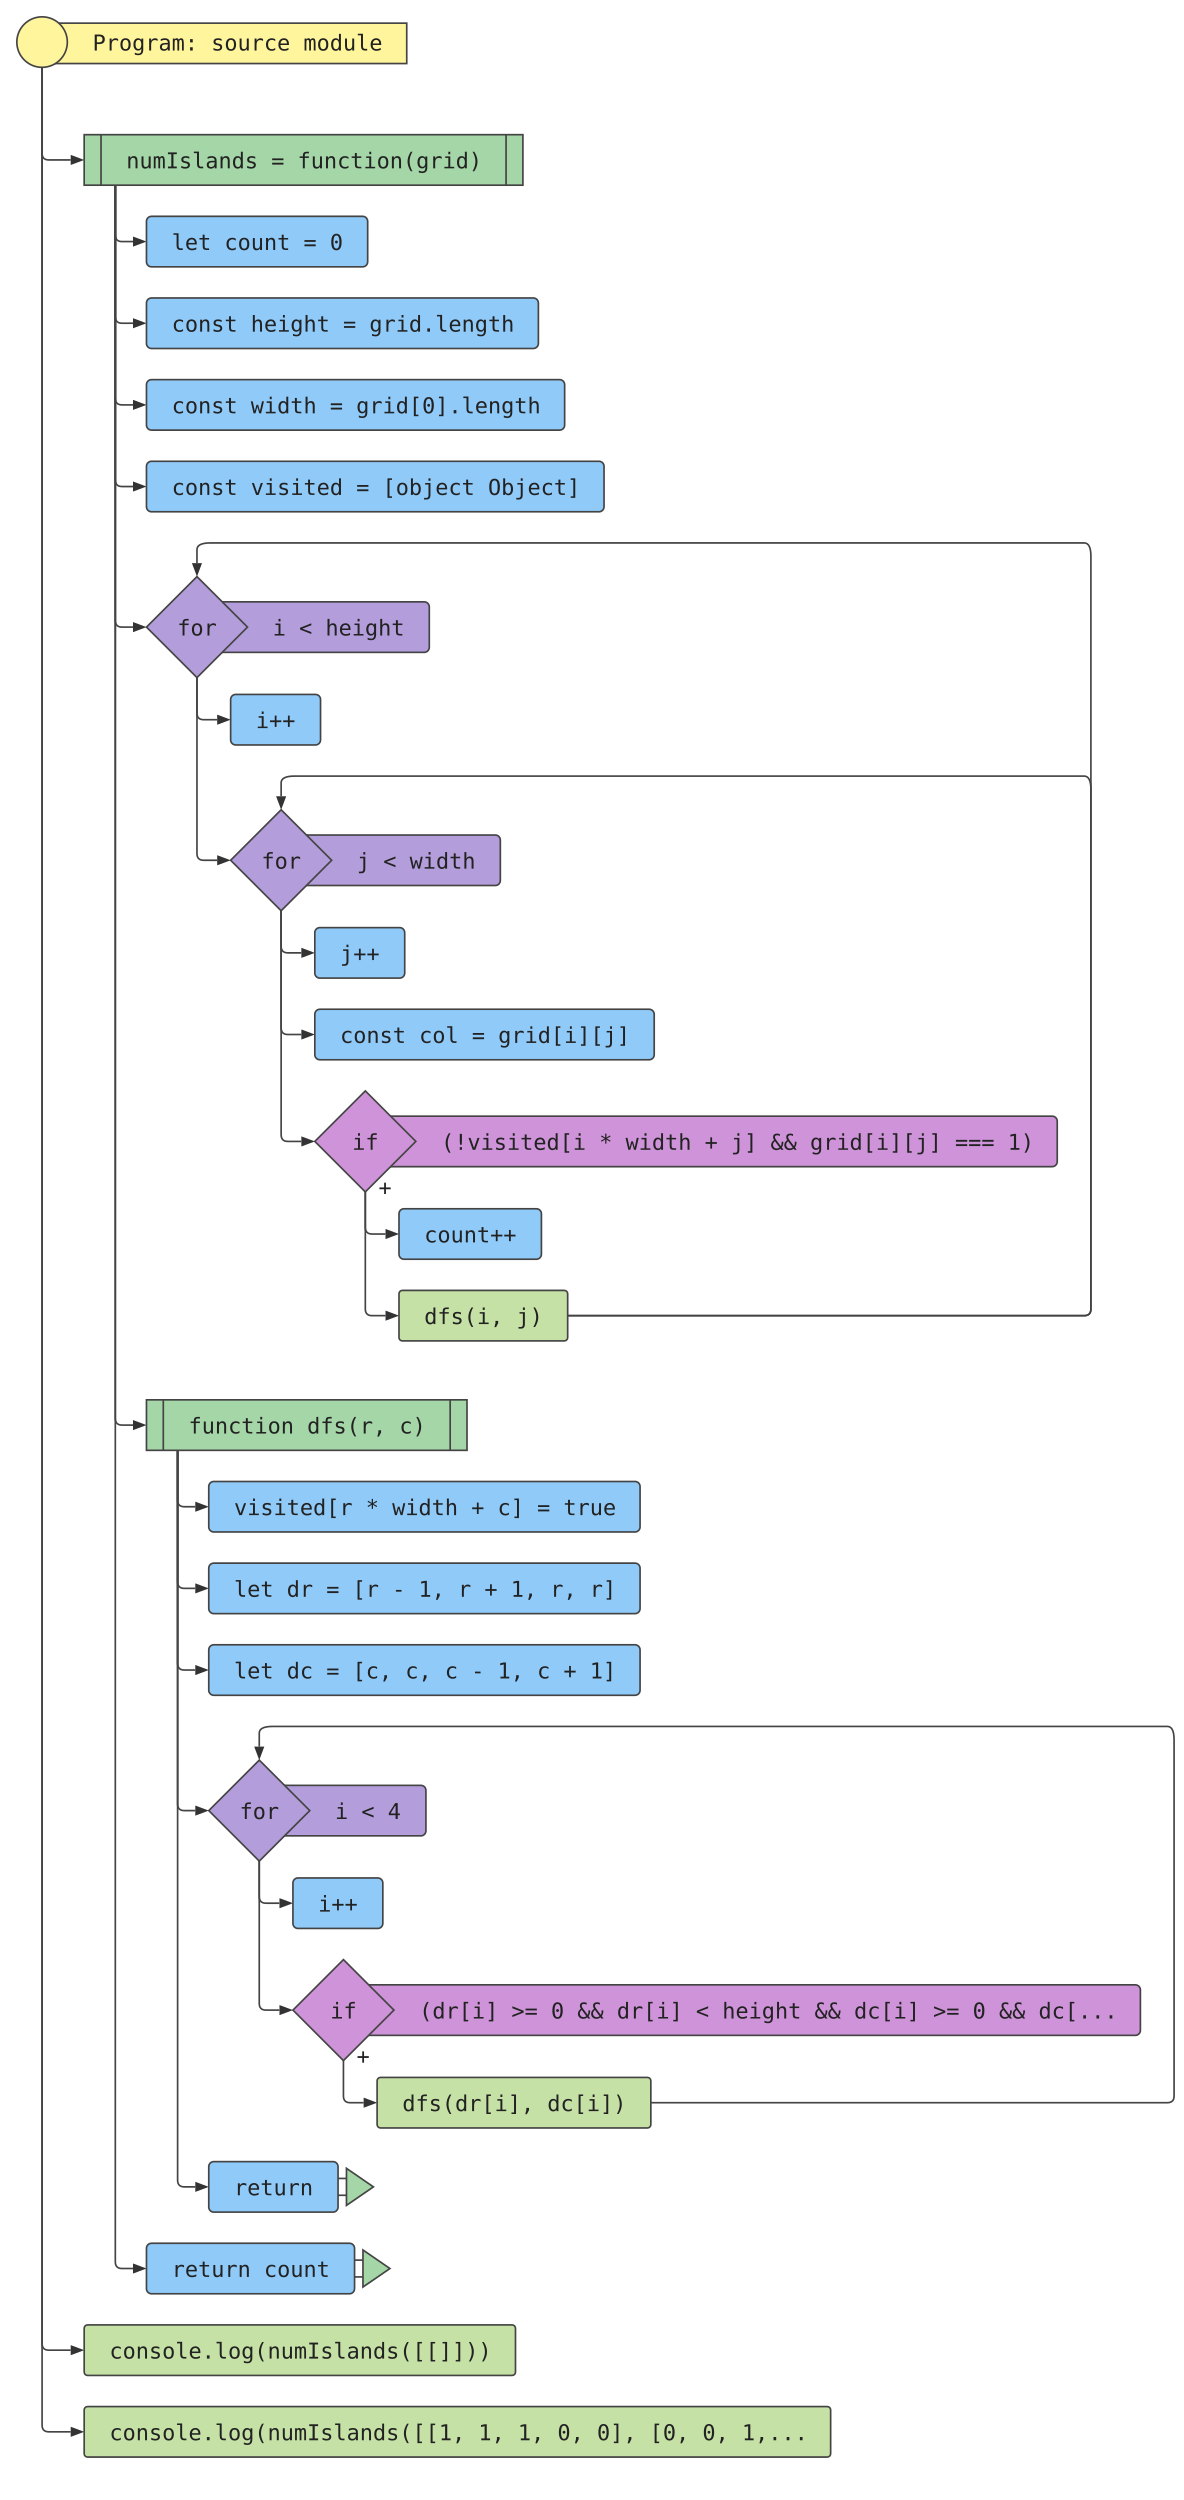
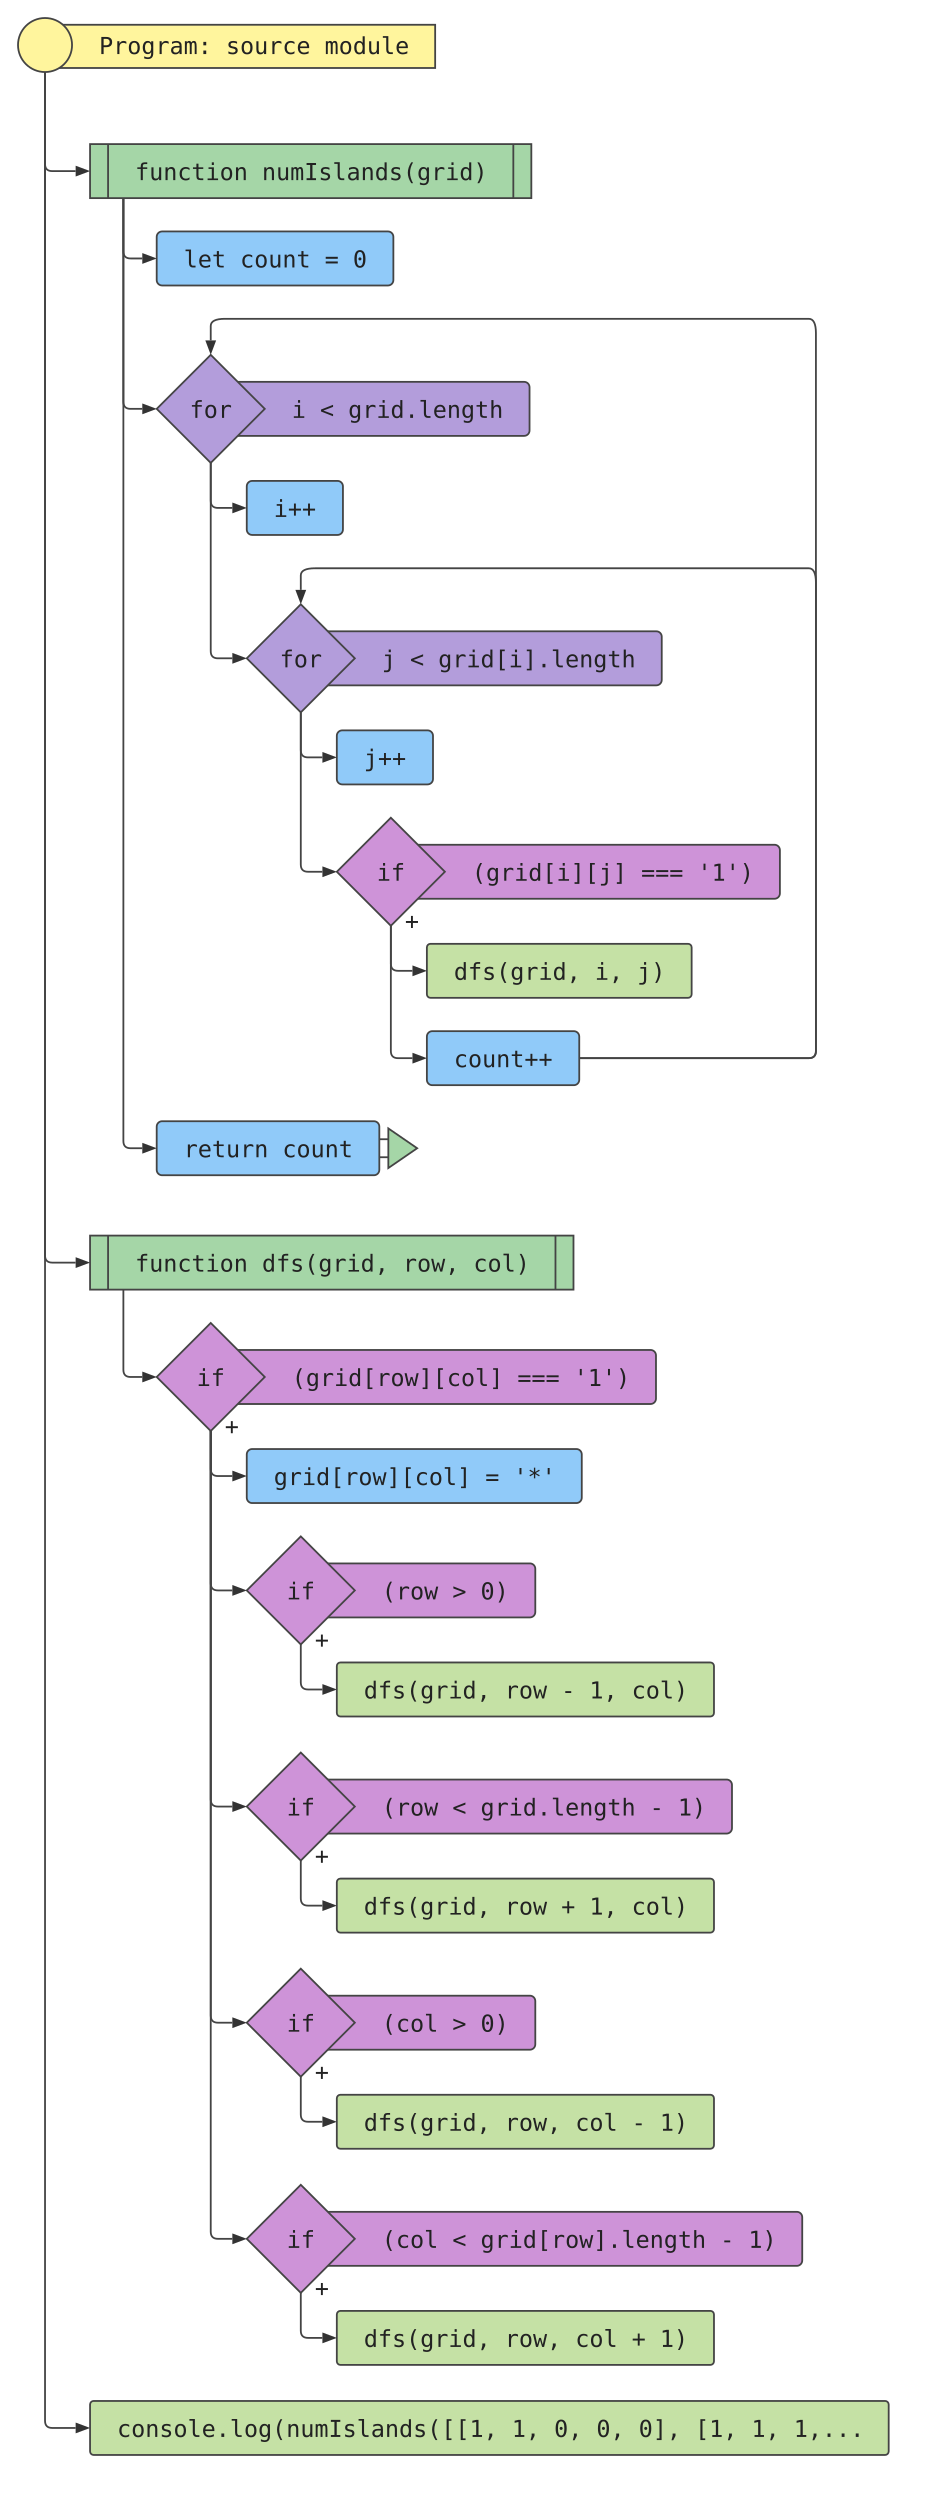
- <svg xmlns="http://www.w3.org/2000/svg" width="703" height="1485">
-   <g>
-     <rect x="50" y="80" width="260.6" height="30" style="fill:#a5d6a7; stroke:#444; stroke-width:1" />
+ <svg xmlns="http://www.w3.org/2000/svg" width="519" height="1388">
+   <g>
+     <rect x="50" y="80" width="245" height="30" style="fill:#a5d6a7; stroke:#444; stroke-width:1" />
    <line x1="60" y1="80" x2="60" y2="110" style="fill:#a5d6a7; stroke:#444; stroke-width:1" />
-     <line x1="300.6" y1="80" x2="300.6" y2="110" style="fill:#a5d6a7; stroke:#444; stroke-width:1" />
+     <line x1="285" y1="80" x2="285" y2="110" style="fill:#a5d6a7; stroke:#444; stroke-width:1" />
    <text x="75" y="100" font-family="monospace" font-size="13" fill="#222">
-       <tspan x="75" y="100">numIslands = function(grid)</tspan>
+       <tspan x="75" y="100">function numIslands(grid)</tspan>
    </text>
  </g>
  <g>
    <rect x="87" y="128.5" width="131.4" height="30" rx="3" ry="3" style="fill:#90caf9; stroke:#444; stroke-width:1" />
    <text x="102" y="148.5" font-family="monospace" font-size="13" fill="#222">
      <tspan x="102" y="148.5">let count = 0</tspan>
    </text>
  </g>
  <g>
-     <rect x="87" y="177" width="232.8" height="30" rx="3" ry="3" style="fill:#90caf9; stroke:#444; stroke-width:1" />
-     <text x="102" y="197" font-family="monospace" font-size="13" fill="#222">
-       <tspan x="102" y="197">const height = grid.length</tspan>
-     </text>
-   </g>
-   <g>
-     <rect x="87" y="225.5" width="248.4" height="30" rx="3" ry="3" style="fill:#90caf9; stroke:#444; stroke-width:1" />
-     <text x="102" y="245.5" font-family="monospace" font-size="13" fill="#222">
-       <tspan x="102" y="245.5">const width = grid[0].length</tspan>
-     </text>
-   </g>
-   <g>
-     <rect x="87" y="274" width="271.8" height="30" rx="3" ry="3" style="fill:#90caf9; stroke:#444; stroke-width:1" />
-     <text x="102" y="294" font-family="monospace" font-size="13" fill="#222">
-       <tspan x="102" y="294">const visited = [object Object]</tspan>
-     </text>
-   </g>
-   <g>
-     <rect x="117" y="357.5" width="138" height="30" rx="3" ry="3" style="fill:#b39ddb; stroke:#444; stroke-width:1" />
-     <polygon points="87,372.5 117,342.5 147,372.5 117,402.5" style="fill:#b39ddb; stroke:#444; stroke-width:1" />
-     <text x="162" y="377.5" font-family="monospace" font-size="13" fill="#222">
-       <tspan x="162" y="377.5">i &lt; height</tspan>
-     </text>
-     <text x="105.3" y="377.5" font-family="monospace" font-size="13" fill="#222">for</text>
-   </g>
-   <g>
-     <rect x="137" y="412.5" width="53.4" height="30" rx="3" ry="3" style="fill:#90caf9; stroke:#444; stroke-width:1" />
-     <text x="152" y="432.5" font-family="monospace" font-size="13" fill="#222">
-       <tspan x="152" y="432.5">i++</tspan>
-     </text>
-   </g>
-   <g>
-     <rect x="167" y="496" width="130.2" height="30" rx="3" ry="3" style="fill:#b39ddb; stroke:#444; stroke-width:1" />
-     <polygon points="137,511 167,481 197,511 167,541" style="fill:#b39ddb; stroke:#444; stroke-width:1" />
-     <text x="212" y="516" font-family="monospace" font-size="13" fill="#222">
-       <tspan x="212" y="516">j &lt; width</tspan>
-     </text>
-     <text x="155.3" y="516" font-family="monospace" font-size="13" fill="#222">for</text>
-   </g>
-   <g>
-     <rect x="187" y="551" width="53.4" height="30" rx="3" ry="3" style="fill:#90caf9; stroke:#444; stroke-width:1" />
-     <text x="202" y="571" font-family="monospace" font-size="13" fill="#222">
-       <tspan x="202" y="571">j++</tspan>
-     </text>
-   </g>
-   <g>
-     <rect x="187" y="599.5" width="201.6" height="30" rx="3" ry="3" style="fill:#90caf9; stroke:#444; stroke-width:1" />
-     <text x="202" y="619.5" font-family="monospace" font-size="13" fill="#222">
-       <tspan x="202" y="619.5">const col = grid[i][j]</tspan>
-     </text>
-   </g>
-   <g>
-     <rect x="217" y="663" width="411" height="30" rx="3" ry="3" style="fill:#ce93d8; stroke:#444; stroke-width:1" />
-     <polygon points="187,678 217,648 247,678 217,708" style="fill:#ce93d8; stroke:#444; stroke-width:1" />
-     <text x="262" y="683" font-family="monospace" font-size="13" fill="#222">
-       <tspan x="262" y="683">(!visited[i * width + j] &amp;&amp; grid[i][j] === 1)</tspan>
-     </text>
-     <text x="209.2" y="683" font-family="monospace" font-size="13" fill="#222">if</text>
-     <text x="224.8" y="709.95" font-family="monospace" font-size="13" fill="#222">+</text>
-   </g>
-   <g>
-     <rect x="237" y="718" width="84.6" height="30" rx="3" ry="3" style="fill:#90caf9; stroke:#444; stroke-width:1" />
-     <text x="252" y="738" font-family="monospace" font-size="13" fill="#222">
-       <tspan x="252" y="738">count++</tspan>
-     </text>
-   </g>
-   <g>
-     <rect x="237" y="766.5" width="100.2" height="30" rx="2" ry="2" style="fill:#C5E1A5; stroke:#444; stroke-width:1" />
-     <text x="252" y="786.5" font-family="monospace" font-size="13" fill="#222">
-       <tspan x="252" y="786.5">dfs(i, j)</tspan>
-     </text>
-   </g>
-   <g>
-     <rect x="87" y="831.5" width="190.4" height="30" style="fill:#a5d6a7; stroke:#444; stroke-width:1" />
-     <line x1="97" y1="831.5" x2="97" y2="861.5" style="fill:#a5d6a7; stroke:#444; stroke-width:1" />
-     <line x1="267.4" y1="831.5" x2="267.4" y2="861.5" style="fill:#a5d6a7; stroke:#444; stroke-width:1" />
-     <text x="112" y="851.5" font-family="monospace" font-size="13" fill="#222">
-       <tspan x="112" y="851.5">function dfs(r, c)</tspan>
-     </text>
-   </g>
-   <g>
-     <rect x="124" y="880" width="256.2" height="30" rx="3" ry="3" style="fill:#90caf9; stroke:#444; stroke-width:1" />
-     <text x="139" y="900" font-family="monospace" font-size="13" fill="#222">
-       <tspan x="139" y="900">visited[r * width + c] = true</tspan>
-     </text>
-   </g>
-   <g>
-     <rect x="124" y="928.5" width="256.2" height="30" rx="3" ry="3" style="fill:#90caf9; stroke:#444; stroke-width:1" />
-     <text x="139" y="948.5" font-family="monospace" font-size="13" fill="#222">
-       <tspan x="139" y="948.5">let dr = [r - 1, r + 1, r, r]</tspan>
-     </text>
-   </g>
-   <g>
-     <rect x="124" y="977" width="256.2" height="30" rx="3" ry="3" style="fill:#90caf9; stroke:#444; stroke-width:1" />
-     <text x="139" y="997" font-family="monospace" font-size="13" fill="#222">
-       <tspan x="139" y="997">let dc = [c, c, c - 1, c + 1]</tspan>
-     </text>
-   </g>
-   <g>
-     <rect x="154" y="1060.5" width="99" height="30" rx="3" ry="3" style="fill:#b39ddb; stroke:#444; stroke-width:1" />
-     <polygon points="124,1075.5 154,1045.5 184,1075.5 154,1105.5" style="fill:#b39ddb; stroke:#444; stroke-width:1" />
-     <text x="199" y="1080.5" font-family="monospace" font-size="13" fill="#222">
-       <tspan x="199" y="1080.5">i &lt; 4</tspan>
-     </text>
-     <text x="142.3" y="1080.5" font-family="monospace" font-size="13" fill="#222">for</text>
-   </g>
-   <g>
-     <rect x="174" y="1115.5" width="53.4" height="30" rx="3" ry="3" style="fill:#90caf9; stroke:#444; stroke-width:1" />
-     <text x="189" y="1135.5" font-family="monospace" font-size="13" fill="#222">
-       <tspan x="189" y="1135.5">i++</tspan>
-     </text>
-   </g>
-   <g>
-     <rect x="204" y="1179" width="473.4" height="30" rx="3" ry="3" style="fill:#ce93d8; stroke:#444; stroke-width:1" />
-     <polygon points="174,1194 204,1164 234,1194 204,1224" style="fill:#ce93d8; stroke:#444; stroke-width:1" />
-     <text x="249" y="1199" font-family="monospace" font-size="13" fill="#222">
-       <tspan x="249" y="1199">(dr[i] &gt;= 0 &amp;&amp; dr[i] &lt; height &amp;&amp; dc[i] &gt;= 0 &amp;&amp; dc[...</tspan>
-     </text>
-     <text x="196.2" y="1199" font-family="monospace" font-size="13" fill="#222">if</text>
-     <text x="211.8" y="1225.95" font-family="monospace" font-size="13" fill="#222">+</text>
-   </g>
-   <g>
-     <rect x="224" y="1234" width="162.6" height="30" rx="2" ry="2" style="fill:#C5E1A5; stroke:#444; stroke-width:1" />
-     <text x="239" y="1254" font-family="monospace" font-size="13" fill="#222">
-       <tspan x="239" y="1254">dfs(dr[i], dc[i])</tspan>
-     </text>
-   </g>
-   <g>
-     <rect x="124" y="1284" width="76.8" height="30" rx="3" ry="3" style="fill:#90caf9; stroke:#444; stroke-width:1" />
-     <line x1="200.8" y1="1294" x2="205.8" y2="1294" style="fill:#a5d6a7; stroke:#444; stroke-width:1" />
-     <line x1="200.8" y1="1304" x2="205.8" y2="1304" style="fill:#a5d6a7; stroke:#444; stroke-width:1" />
-     <path d="M205.8, 1288 L221.8, 1299 L205.8, 1310 Z" fill="#a5d6a7" stroke="#444" stroke-width="1" />
-     <text x="139" y="1304" font-family="monospace" font-size="13" fill="#222">
-       <tspan x="139" y="1304">return</tspan>
-     </text>
-   </g>
-   <g>
-     <rect x="87" y="1332.5" width="123.6" height="30" rx="3" ry="3" style="fill:#90caf9; stroke:#444; stroke-width:1" />
-     <line x1="210.6" y1="1342.5" x2="215.6" y2="1342.5" style="fill:#a5d6a7; stroke:#444; stroke-width:1" />
-     <line x1="210.6" y1="1352.5" x2="215.6" y2="1352.5" style="fill:#a5d6a7; stroke:#444; stroke-width:1" />
-     <path d="M215.6, 1336.5 L231.6, 1347.5 L215.6, 1358.5 Z" fill="#a5d6a7" stroke="#444" stroke-width="1" />
-     <text x="102" y="1352.5" font-family="monospace" font-size="13" fill="#222">
-       <tspan x="102" y="1352.5">return count</tspan>
-     </text>
-   </g>
-   <g>
-     <rect x="50" y="1381" width="256.2" height="30" rx="2" ry="2" style="fill:#C5E1A5; stroke:#444; stroke-width:1" />
-     <text x="65" y="1401" font-family="monospace" font-size="13" fill="#222">
-       <tspan x="65" y="1401">console.log(numIslands([[]]))</tspan>
-     </text>
-   </g>
-   <g>
-     <rect x="50" y="1429.5" width="443.4" height="30" rx="2" ry="2" style="fill:#C5E1A5; stroke:#444; stroke-width:1" />
-     <text x="65" y="1449.5" font-family="monospace" font-size="13" fill="#222">
-       <tspan x="65" y="1449.5">console.log(numIslands([[1, 1, 1, 0, 0], [0, 0, 1,...</tspan>
+     <rect x="117" y="212" width="177" height="30" rx="3" ry="3" style="fill:#b39ddb; stroke:#444; stroke-width:1" />
+     <polygon points="87,227 117,197 147,227 117,257" style="fill:#b39ddb; stroke:#444; stroke-width:1" />
+     <text x="162" y="232" font-family="monospace" font-size="13" fill="#222">
+       <tspan x="162" y="232">i &lt; grid.length</tspan>
+     </text>
+     <text x="105.3" y="232" font-family="monospace" font-size="13" fill="#222">for</text>
+   </g>
+   <g>
+     <rect x="137" y="267" width="53.4" height="30" rx="3" ry="3" style="fill:#90caf9; stroke:#444; stroke-width:1" />
+     <text x="152" y="287" font-family="monospace" font-size="13" fill="#222">
+       <tspan x="152" y="287">i++</tspan>
+     </text>
+   </g>
+   <g>
+     <rect x="167" y="350.5" width="200.4" height="30" rx="3" ry="3" style="fill:#b39ddb; stroke:#444; stroke-width:1" />
+     <polygon points="137,365.5 167,335.5 197,365.5 167,395.5" style="fill:#b39ddb; stroke:#444; stroke-width:1" />
+     <text x="212" y="370.5" font-family="monospace" font-size="13" fill="#222">
+       <tspan x="212" y="370.5">j &lt; grid[i].length</tspan>
+     </text>
+     <text x="155.3" y="370.5" font-family="monospace" font-size="13" fill="#222">for</text>
+   </g>
+   <g>
+     <rect x="187" y="405.5" width="53.4" height="30" rx="3" ry="3" style="fill:#90caf9; stroke:#444; stroke-width:1" />
+     <text x="202" y="425.5" font-family="monospace" font-size="13" fill="#222">
+       <tspan x="202" y="425.5">j++</tspan>
+     </text>
+   </g>
+   <g>
+     <rect x="217" y="469" width="216" height="30" rx="3" ry="3" style="fill:#ce93d8; stroke:#444; stroke-width:1" />
+     <polygon points="187,484 217,454 247,484 217,514" style="fill:#ce93d8; stroke:#444; stroke-width:1" />
+     <text x="262" y="489" font-family="monospace" font-size="13" fill="#222">
+       <tspan x="262" y="489">(grid[i][j] === '1')</tspan>
+     </text>
+     <text x="209.2" y="489" font-family="monospace" font-size="13" fill="#222">if</text>
+     <text x="224.8" y="515.95" font-family="monospace" font-size="13" fill="#222">+</text>
+   </g>
+   <g>
+     <rect x="237" y="524" width="147" height="30" rx="2" ry="2" style="fill:#C5E1A5; stroke:#444; stroke-width:1" />
+     <text x="252" y="544" font-family="monospace" font-size="13" fill="#222">
+       <tspan x="252" y="544">dfs(grid, i, j)</tspan>
+     </text>
+   </g>
+   <g>
+     <rect x="237" y="572.5" width="84.6" height="30" rx="3" ry="3" style="fill:#90caf9; stroke:#444; stroke-width:1" />
+     <text x="252" y="592.5" font-family="monospace" font-size="13" fill="#222">
+       <tspan x="252" y="592.5">count++</tspan>
+     </text>
+   </g>
+   <g>
+     <rect x="87" y="622.5" width="123.6" height="30" rx="3" ry="3" style="fill:#90caf9; stroke:#444; stroke-width:1" />
+     <line x1="210.6" y1="632.5" x2="215.6" y2="632.5" style="fill:#a5d6a7; stroke:#444; stroke-width:1" />
+     <line x1="210.6" y1="642.5" x2="215.6" y2="642.5" style="fill:#a5d6a7; stroke:#444; stroke-width:1" />
+     <path d="M215.6, 626.5 L231.6, 637.5 L215.6, 648.5 Z" fill="#a5d6a7" stroke="#444" stroke-width="1" />
+     <text x="102" y="642.5" font-family="monospace" font-size="13" fill="#222">
+       <tspan x="102" y="642.5">return count</tspan>
+     </text>
+   </g>
+   <g>
+     <rect x="50" y="686" width="268.4" height="30" style="fill:#a5d6a7; stroke:#444; stroke-width:1" />
+     <line x1="60" y1="686" x2="60" y2="716" style="fill:#a5d6a7; stroke:#444; stroke-width:1" />
+     <line x1="308.4" y1="686" x2="308.4" y2="716" style="fill:#a5d6a7; stroke:#444; stroke-width:1" />
+     <text x="75" y="706" font-family="monospace" font-size="13" fill="#222">
+       <tspan x="75" y="706">function dfs(grid, row, col)</tspan>
+     </text>
+   </g>
+   <g>
+     <rect x="117" y="749.5" width="247.2" height="30" rx="3" ry="3" style="fill:#ce93d8; stroke:#444; stroke-width:1" />
+     <polygon points="87,764.5 117,734.5 147,764.5 117,794.5" style="fill:#ce93d8; stroke:#444; stroke-width:1" />
+     <text x="162" y="769.5" font-family="monospace" font-size="13" fill="#222">
+       <tspan x="162" y="769.5">(grid[row][col] === '1')</tspan>
+     </text>
+     <text x="109.2" y="769.5" font-family="monospace" font-size="13" fill="#222">if</text>
+     <text x="124.8" y="796.45" font-family="monospace" font-size="13" fill="#222">+</text>
+   </g>
+   <g>
+     <rect x="137" y="804.5" width="186" height="30" rx="3" ry="3" style="fill:#90caf9; stroke:#444; stroke-width:1" />
+     <text x="152" y="824.5" font-family="monospace" font-size="13" fill="#222">
+       <tspan x="152" y="824.5">grid[row][col] = '*'</tspan>
+     </text>
+   </g>
+   <g>
+     <rect x="167" y="868" width="130.2" height="30" rx="3" ry="3" style="fill:#ce93d8; stroke:#444; stroke-width:1" />
+     <polygon points="137,883 167,853 197,883 167,913" style="fill:#ce93d8; stroke:#444; stroke-width:1" />
+     <text x="212" y="888" font-family="monospace" font-size="13" fill="#222">
+       <tspan x="212" y="888">(row &gt; 0)</tspan>
+     </text>
+     <text x="159.2" y="888" font-family="monospace" font-size="13" fill="#222">if</text>
+     <text x="174.8" y="914.95" font-family="monospace" font-size="13" fill="#222">+</text>
+   </g>
+   <g>
+     <rect x="187" y="923" width="209.4" height="30" rx="2" ry="2" style="fill:#C5E1A5; stroke:#444; stroke-width:1" />
+     <text x="202" y="943" font-family="monospace" font-size="13" fill="#222">
+       <tspan x="202" y="943">dfs(grid, row - 1, col)</tspan>
+     </text>
+   </g>
+   <g>
+     <rect x="167" y="988" width="239.4" height="30" rx="3" ry="3" style="fill:#ce93d8; stroke:#444; stroke-width:1" />
+     <polygon points="137,1003 167,973 197,1003 167,1033" style="fill:#ce93d8; stroke:#444; stroke-width:1" />
+     <text x="212" y="1008" font-family="monospace" font-size="13" fill="#222">
+       <tspan x="212" y="1008">(row &lt; grid.length - 1)</tspan>
+     </text>
+     <text x="159.2" y="1008" font-family="monospace" font-size="13" fill="#222">if</text>
+     <text x="174.8" y="1034.95" font-family="monospace" font-size="13" fill="#222">+</text>
+   </g>
+   <g>
+     <rect x="187" y="1043" width="209.4" height="30" rx="2" ry="2" style="fill:#C5E1A5; stroke:#444; stroke-width:1" />
+     <text x="202" y="1063" font-family="monospace" font-size="13" fill="#222">
+       <tspan x="202" y="1063">dfs(grid, row + 1, col)</tspan>
+     </text>
+   </g>
+   <g>
+     <rect x="167" y="1108" width="130.2" height="30" rx="3" ry="3" style="fill:#ce93d8; stroke:#444; stroke-width:1" />
+     <polygon points="137,1123 167,1093 197,1123 167,1153" style="fill:#ce93d8; stroke:#444; stroke-width:1" />
+     <text x="212" y="1128" font-family="monospace" font-size="13" fill="#222">
+       <tspan x="212" y="1128">(col &gt; 0)</tspan>
+     </text>
+     <text x="159.2" y="1128" font-family="monospace" font-size="13" fill="#222">if</text>
+     <text x="174.8" y="1154.95" font-family="monospace" font-size="13" fill="#222">+</text>
+   </g>
+   <g>
+     <rect x="187" y="1163" width="209.4" height="30" rx="2" ry="2" style="fill:#C5E1A5; stroke:#444; stroke-width:1" />
+     <text x="202" y="1183" font-family="monospace" font-size="13" fill="#222">
+       <tspan x="202" y="1183">dfs(grid, row, col - 1)</tspan>
+     </text>
+   </g>
+   <g>
+     <rect x="167" y="1228" width="278.4" height="30" rx="3" ry="3" style="fill:#ce93d8; stroke:#444; stroke-width:1" />
+     <polygon points="137,1243 167,1213 197,1243 167,1273" style="fill:#ce93d8; stroke:#444; stroke-width:1" />
+     <text x="212" y="1248" font-family="monospace" font-size="13" fill="#222">
+       <tspan x="212" y="1248">(col &lt; grid[row].length - 1)</tspan>
+     </text>
+     <text x="159.2" y="1248" font-family="monospace" font-size="13" fill="#222">if</text>
+     <text x="174.8" y="1274.95" font-family="monospace" font-size="13" fill="#222">+</text>
+   </g>
+   <g>
+     <rect x="187" y="1283" width="209.4" height="30" rx="2" ry="2" style="fill:#C5E1A5; stroke:#444; stroke-width:1" />
+     <text x="202" y="1303" font-family="monospace" font-size="13" fill="#222">
+       <tspan x="202" y="1303">dfs(grid, row, col + 1)</tspan>
+     </text>
+   </g>
+   <g>
+     <rect x="50" y="1333" width="443.4" height="30" rx="2" ry="2" style="fill:#C5E1A5; stroke:#444; stroke-width:1" />
+     <text x="65" y="1353" font-family="monospace" font-size="13" fill="#222">
+       <tspan x="65" y="1353">console.log(numIslands([[1, 1, 0, 0, 0], [1, 1, 1,...</tspan>
    </text>
  </g>
  <g>
    <rect x="25" y="13.75" width="216.6" height="24" style="fill:#fff59d; stroke:#444; stroke-width:1" />
    <circle cx="25" cy="25" r="15" style="fill:#fff59d; stroke:#444; stroke-width:1" />
    <text x="55" y="30" font-family="monospace" font-size="13" fill="#222">
      <tspan x="55" y="30">Program: source module</tspan>
    </text>
  </g>
  <g>
    <path d="M25, 40 L25 91 Q25 95                 29 95                 L42 95 " style="fill:none; stroke:#444; stroke-width:1" />
    <path d="M42, 92 L50, 95 L42, 98 Z" fill="#333" />
  </g>
  <g>
    <path d="M68.5, 110 L68.5 139.5 Q68.5 143.5                 72.5 143.5                 L79 143.5 " style="fill:none; stroke:#444; stroke-width:1" />
    <path d="M79, 140.5 L87, 143.5 L79, 146.5 Z" fill="#333" />
  </g>
  <g>
-     <path d="M68.5, 110 L68.5 188 Q68.5 192                 72.5 192                 L79 192 " style="fill:none; stroke:#444; stroke-width:1" />
-     <path d="M79, 189 L87, 192 L79, 195 Z" fill="#333" />
-   </g>
-   <g>
-     <path d="M68.5, 110 L68.5 236.5 Q68.5 240.5                 72.5 240.5                 L79 240.5 " style="fill:none; stroke:#444; stroke-width:1" />
-     <path d="M79, 237.5 L87, 240.5 L79, 243.5 Z" fill="#333" />
-   </g>
-   <g>
-     <path d="M68.5, 110 L68.5 285 Q68.5 289                 72.5 289                 L79 289 " style="fill:none; stroke:#444; stroke-width:1" />
-     <path d="M79, 286 L87, 289 L79, 292 Z" fill="#333" />
-   </g>
-   <g>
-     <path d="M68.5, 110 L68.5 368.5 Q68.5 372.5                 72.5 372.5                 L79 372.5 " style="fill:none; stroke:#444; stroke-width:1" />
-     <path d="M79, 369.5 L87, 372.5 L79, 375.5 Z" fill="#333" />
-   </g>
-   <g>
-     <path d="M117, 402.5 L117 423.5 Q117 427.5                 121 427.5                 L129 427.5 " style="fill:none; stroke:#444; stroke-width:1" />
-     <path d="M129, 424.5 L137, 427.5 L129, 430.5 Z" fill="#333" />
-   </g>
-   <g>
-     <path d="M117, 402.5 L117 507 Q117 511                 121 511                 L129 511 " style="fill:none; stroke:#444; stroke-width:1" />
-     <path d="M129, 508 L137, 511 L129, 514 Z" fill="#333" />
-   </g>
-   <g>
-     <path d="M167, 541 L167 562 Q167 566                 171 566                 L179 566 " style="fill:none; stroke:#444; stroke-width:1" />
-     <path d="M179, 563 L187, 566 L179, 569 Z" fill="#333" />
-   </g>
-   <g>
-     <path d="M167, 541 L167 610.5 Q167 614.5                 171 614.5                 L179 614.5 " style="fill:none; stroke:#444; stroke-width:1" />
-     <path d="M179, 611.5 L187, 614.5 L179, 617.5 Z" fill="#333" />
-   </g>
-   <g>
-     <path d="M167, 541 L167 674 Q167 678                 171 678                 L179 678 " style="fill:none; stroke:#444; stroke-width:1" />
-     <path d="M179, 675 L187, 678 L179, 681 Z" fill="#333" />
-   </g>
-   <g>
-     <path d="M217, 708 L217 729 Q217 733                 221 733                 L229 733 " style="fill:none; stroke:#444; stroke-width:1" />
-     <path d="M229, 730 L237, 733 L229, 736 Z" fill="#333" />
-   </g>
-   <g>
-     <path d="M217, 708 L217 777.5 Q217 781.5                 221 781.5                 L229 781.5 " style="fill:none; stroke:#444; stroke-width:1" />
-     <path d="M229, 778.5 L237, 781.5 L229, 784.5 Z" fill="#333" />
-   </g>
-   <g>
-     <path d="M337.2, 781.5 L644 781.5  Q648 781.5                 648 777.5                 L648 469 Q648 461                 644 461                 L175 461  Q167 461                 167 465                 L167 473" style="fill:none; stroke:#444; stroke-width:1" />
-     <path d="M164, 473 L167, 481 L170, 473 Z" fill="#333" />
-   </g>
-   <g>
-     <path d="M337.2, 781.5 L644 781.5  Q648 781.5                 648 777.5                 L648 330.5 Q648 322.5                 644 322.5                 L125 322.5  Q117 322.5                 117 326.5                 L117 334.5" style="fill:none; stroke:#444; stroke-width:1" />
-     <path d="M114, 334.5 L117, 342.5 L120, 334.5 Z" fill="#333" />
-   </g>
-   <g>
-     <path d="M68.5, 110 L68.5 842.5 Q68.5 846.5                 72.5 846.5                 L79 846.5 " style="fill:none; stroke:#444; stroke-width:1" />
-     <path d="M79, 843.5 L87, 846.5 L79, 849.5 Z" fill="#333" />
-   </g>
-   <g>
-     <path d="M105.5, 861.5 L105.5 891 Q105.5 895                 109.5 895                 L116 895 " style="fill:none; stroke:#444; stroke-width:1" />
-     <path d="M116, 892 L124, 895 L116, 898 Z" fill="#333" />
-   </g>
-   <g>
-     <path d="M105.5, 861.5 L105.5 939.5 Q105.5 943.5                 109.5 943.5                 L116 943.5 " style="fill:none; stroke:#444; stroke-width:1" />
-     <path d="M116, 940.5 L124, 943.5 L116, 946.5 Z" fill="#333" />
-   </g>
-   <g>
-     <path d="M105.5, 861.5 L105.5 988 Q105.5 992                 109.5 992                 L116 992 " style="fill:none; stroke:#444; stroke-width:1" />
-     <path d="M116, 989 L124, 992 L116, 995 Z" fill="#333" />
-   </g>
-   <g>
-     <path d="M105.5, 861.5 L105.5 1071.5 Q105.5 1075.5                 109.5 1075.5                 L116 1075.5 " style="fill:none; stroke:#444; stroke-width:1" />
-     <path d="M116, 1072.5 L124, 1075.5 L116, 1078.5 Z" fill="#333" />
-   </g>
-   <g>
-     <path d="M154, 1105.5 L154 1126.5 Q154 1130.5                 158 1130.5                 L166 1130.5 " style="fill:none; stroke:#444; stroke-width:1" />
-     <path d="M166, 1127.5 L174, 1130.5 L166, 1133.5 Z" fill="#333" />
-   </g>
-   <g>
-     <path d="M154, 1105.5 L154 1190 Q154 1194                 158 1194                 L166 1194 " style="fill:none; stroke:#444; stroke-width:1" />
-     <path d="M166, 1191 L174, 1194 L166, 1197 Z" fill="#333" />
-   </g>
-   <g>
-     <path d="M204, 1224 L204 1245 Q204 1249                 208 1249                 L216 1249 " style="fill:none; stroke:#444; stroke-width:1" />
-     <path d="M216, 1246 L224, 1249 L216, 1252 Z" fill="#333" />
-   </g>
-   <g>
-     <path d="M386.6, 1249 L693.4 1249  Q697.4 1249                 697.4 1245                 L697.4 1033.5 Q697.4 1025.5                 693.4 1025.5                 L162 1025.5  Q154 1025.5                 154 1029.5                 L154 1037.5" style="fill:none; stroke:#444; stroke-width:1" />
-     <path d="M151, 1037.5 L154, 1045.5 L157, 1037.5 Z" fill="#333" />
-   </g>
-   <g>
-     <path d="M105.5, 861.5 L105.5 1295 Q105.5 1299                 109.5 1299                 L116 1299 " style="fill:none; stroke:#444; stroke-width:1" />
-     <path d="M116, 1296 L124, 1299 L116, 1302 Z" fill="#333" />
-   </g>
-   <g>
-     <path d="M68.5, 110 L68.5 1343.5 Q68.5 1347.5                 72.5 1347.5                 L79 1347.5 " style="fill:none; stroke:#444; stroke-width:1" />
-     <path d="M79, 1344.5 L87, 1347.5 L79, 1350.5 Z" fill="#333" />
-   </g>
-   <g>
-     <path d="M25, 40 L25 1392 Q25 1396                 29 1396                 L42 1396 " style="fill:none; stroke:#444; stroke-width:1" />
-     <path d="M42, 1393 L50, 1396 L42, 1399 Z" fill="#333" />
-   </g>
-   <g>
-     <path d="M25, 40 L25 1440.5 Q25 1444.5                 29 1444.5                 L42 1444.5 " style="fill:none; stroke:#444; stroke-width:1" />
-     <path d="M42, 1441.5 L50, 1444.5 L42, 1447.5 Z" fill="#333" />
+     <path d="M68.5, 110 L68.5 223 Q68.5 227                 72.5 227                 L79 227 " style="fill:none; stroke:#444; stroke-width:1" />
+     <path d="M79, 224 L87, 227 L79, 230 Z" fill="#333" />
+   </g>
+   <g>
+     <path d="M117, 257 L117 278 Q117 282                 121 282                 L129 282 " style="fill:none; stroke:#444; stroke-width:1" />
+     <path d="M129, 279 L137, 282 L129, 285 Z" fill="#333" />
+   </g>
+   <g>
+     <path d="M117, 257 L117 361.5 Q117 365.5                 121 365.5                 L129 365.5 " style="fill:none; stroke:#444; stroke-width:1" />
+     <path d="M129, 362.5 L137, 365.5 L129, 368.5 Z" fill="#333" />
+   </g>
+   <g>
+     <path d="M167, 395.5 L167 416.5 Q167 420.5                 171 420.5                 L179 420.5 " style="fill:none; stroke:#444; stroke-width:1" />
+     <path d="M179, 417.5 L187, 420.5 L179, 423.5 Z" fill="#333" />
+   </g>
+   <g>
+     <path d="M167, 395.5 L167 480 Q167 484                 171 484                 L179 484 " style="fill:none; stroke:#444; stroke-width:1" />
+     <path d="M179, 481 L187, 484 L179, 487 Z" fill="#333" />
+   </g>
+   <g>
+     <path d="M217, 514 L217 535 Q217 539                 221 539                 L229 539 " style="fill:none; stroke:#444; stroke-width:1" />
+     <path d="M229, 536 L237, 539 L229, 542 Z" fill="#333" />
+   </g>
+   <g>
+     <path d="M217, 514 L217 583.5 Q217 587.5                 221 587.5                 L229 587.5 " style="fill:none; stroke:#444; stroke-width:1" />
+     <path d="M229, 584.5 L237, 587.5 L229, 590.5 Z" fill="#333" />
+   </g>
+   <g>
+     <path d="M321.6, 587.5 L449 587.5  Q453 587.5                 453 583.5                 L453 323.5 Q453 315.5                 449 315.5                 L175 315.5  Q167 315.5                 167 319.5                 L167 327.5" style="fill:none; stroke:#444; stroke-width:1" />
+     <path d="M164, 327.5 L167, 335.5 L170, 327.5 Z" fill="#333" />
+   </g>
+   <g>
+     <path d="M321.6, 587.5 L449 587.5  Q453 587.5                 453 583.5                 L453 185 Q453 177                 449 177                 L125 177  Q117 177                 117 181                 L117 189" style="fill:none; stroke:#444; stroke-width:1" />
+     <path d="M114, 189 L117, 197 L120, 189 Z" fill="#333" />
+   </g>
+   <g>
+     <path d="M68.5, 110 L68.5 633.5 Q68.5 637.5                 72.5 637.5                 L79 637.5 " style="fill:none; stroke:#444; stroke-width:1" />
+     <path d="M79, 634.5 L87, 637.5 L79, 640.5 Z" fill="#333" />
+   </g>
+   <g>
+     <path d="M25, 40 L25 697 Q25 701                 29 701                 L42 701 " style="fill:none; stroke:#444; stroke-width:1" />
+     <path d="M42, 698 L50, 701 L42, 704 Z" fill="#333" />
+   </g>
+   <g>
+     <path d="M68.5, 716 L68.5 760.5 Q68.5 764.5                 72.5 764.5                 L79 764.5 " style="fill:none; stroke:#444; stroke-width:1" />
+     <path d="M79, 761.5 L87, 764.5 L79, 767.5 Z" fill="#333" />
+   </g>
+   <g>
+     <path d="M117, 794.5 L117 815.5 Q117 819.5                 121 819.5                 L129 819.5 " style="fill:none; stroke:#444; stroke-width:1" />
+     <path d="M129, 816.5 L137, 819.5 L129, 822.5 Z" fill="#333" />
+   </g>
+   <g>
+     <path d="M117, 794.5 L117 879 Q117 883                 121 883                 L129 883 " style="fill:none; stroke:#444; stroke-width:1" />
+     <path d="M129, 880 L137, 883 L129, 886 Z" fill="#333" />
+   </g>
+   <g>
+     <path d="M167, 913 L167 934 Q167 938                 171 938                 L179 938 " style="fill:none; stroke:#444; stroke-width:1" />
+     <path d="M179, 935 L187, 938 L179, 941 Z" fill="#333" />
+   </g>
+   <g>
+     <path d="M117, 794.5 L117 999 Q117 1003                 121 1003                 L129 1003 " style="fill:none; stroke:#444; stroke-width:1" />
+     <path d="M129, 1000 L137, 1003 L129, 1006 Z" fill="#333" />
+   </g>
+   <g>
+     <path d="M167, 1033 L167 1054 Q167 1058                 171 1058                 L179 1058 " style="fill:none; stroke:#444; stroke-width:1" />
+     <path d="M179, 1055 L187, 1058 L179, 1061 Z" fill="#333" />
+   </g>
+   <g>
+     <path d="M117, 794.5 L117 1119 Q117 1123                 121 1123                 L129 1123 " style="fill:none; stroke:#444; stroke-width:1" />
+     <path d="M129, 1120 L137, 1123 L129, 1126 Z" fill="#333" />
+   </g>
+   <g>
+     <path d="M167, 1153 L167 1174 Q167 1178                 171 1178                 L179 1178 " style="fill:none; stroke:#444; stroke-width:1" />
+     <path d="M179, 1175 L187, 1178 L179, 1181 Z" fill="#333" />
+   </g>
+   <g>
+     <path d="M117, 794.5 L117 1239 Q117 1243                 121 1243                 L129 1243 " style="fill:none; stroke:#444; stroke-width:1" />
+     <path d="M129, 1240 L137, 1243 L129, 1246 Z" fill="#333" />
+   </g>
+   <g>
+     <path d="M167, 1273 L167 1294 Q167 1298                 171 1298                 L179 1298 " style="fill:none; stroke:#444; stroke-width:1" />
+     <path d="M179, 1295 L187, 1298 L179, 1301 Z" fill="#333" />
+   </g>
+   <g>
+     <path d="M25, 40 L25 1344 Q25 1348                 29 1348                 L42 1348 " style="fill:none; stroke:#444; stroke-width:1" />
+     <path d="M42, 1345 L50, 1348 L42, 1351 Z" fill="#333" />
  </g>
</svg>
